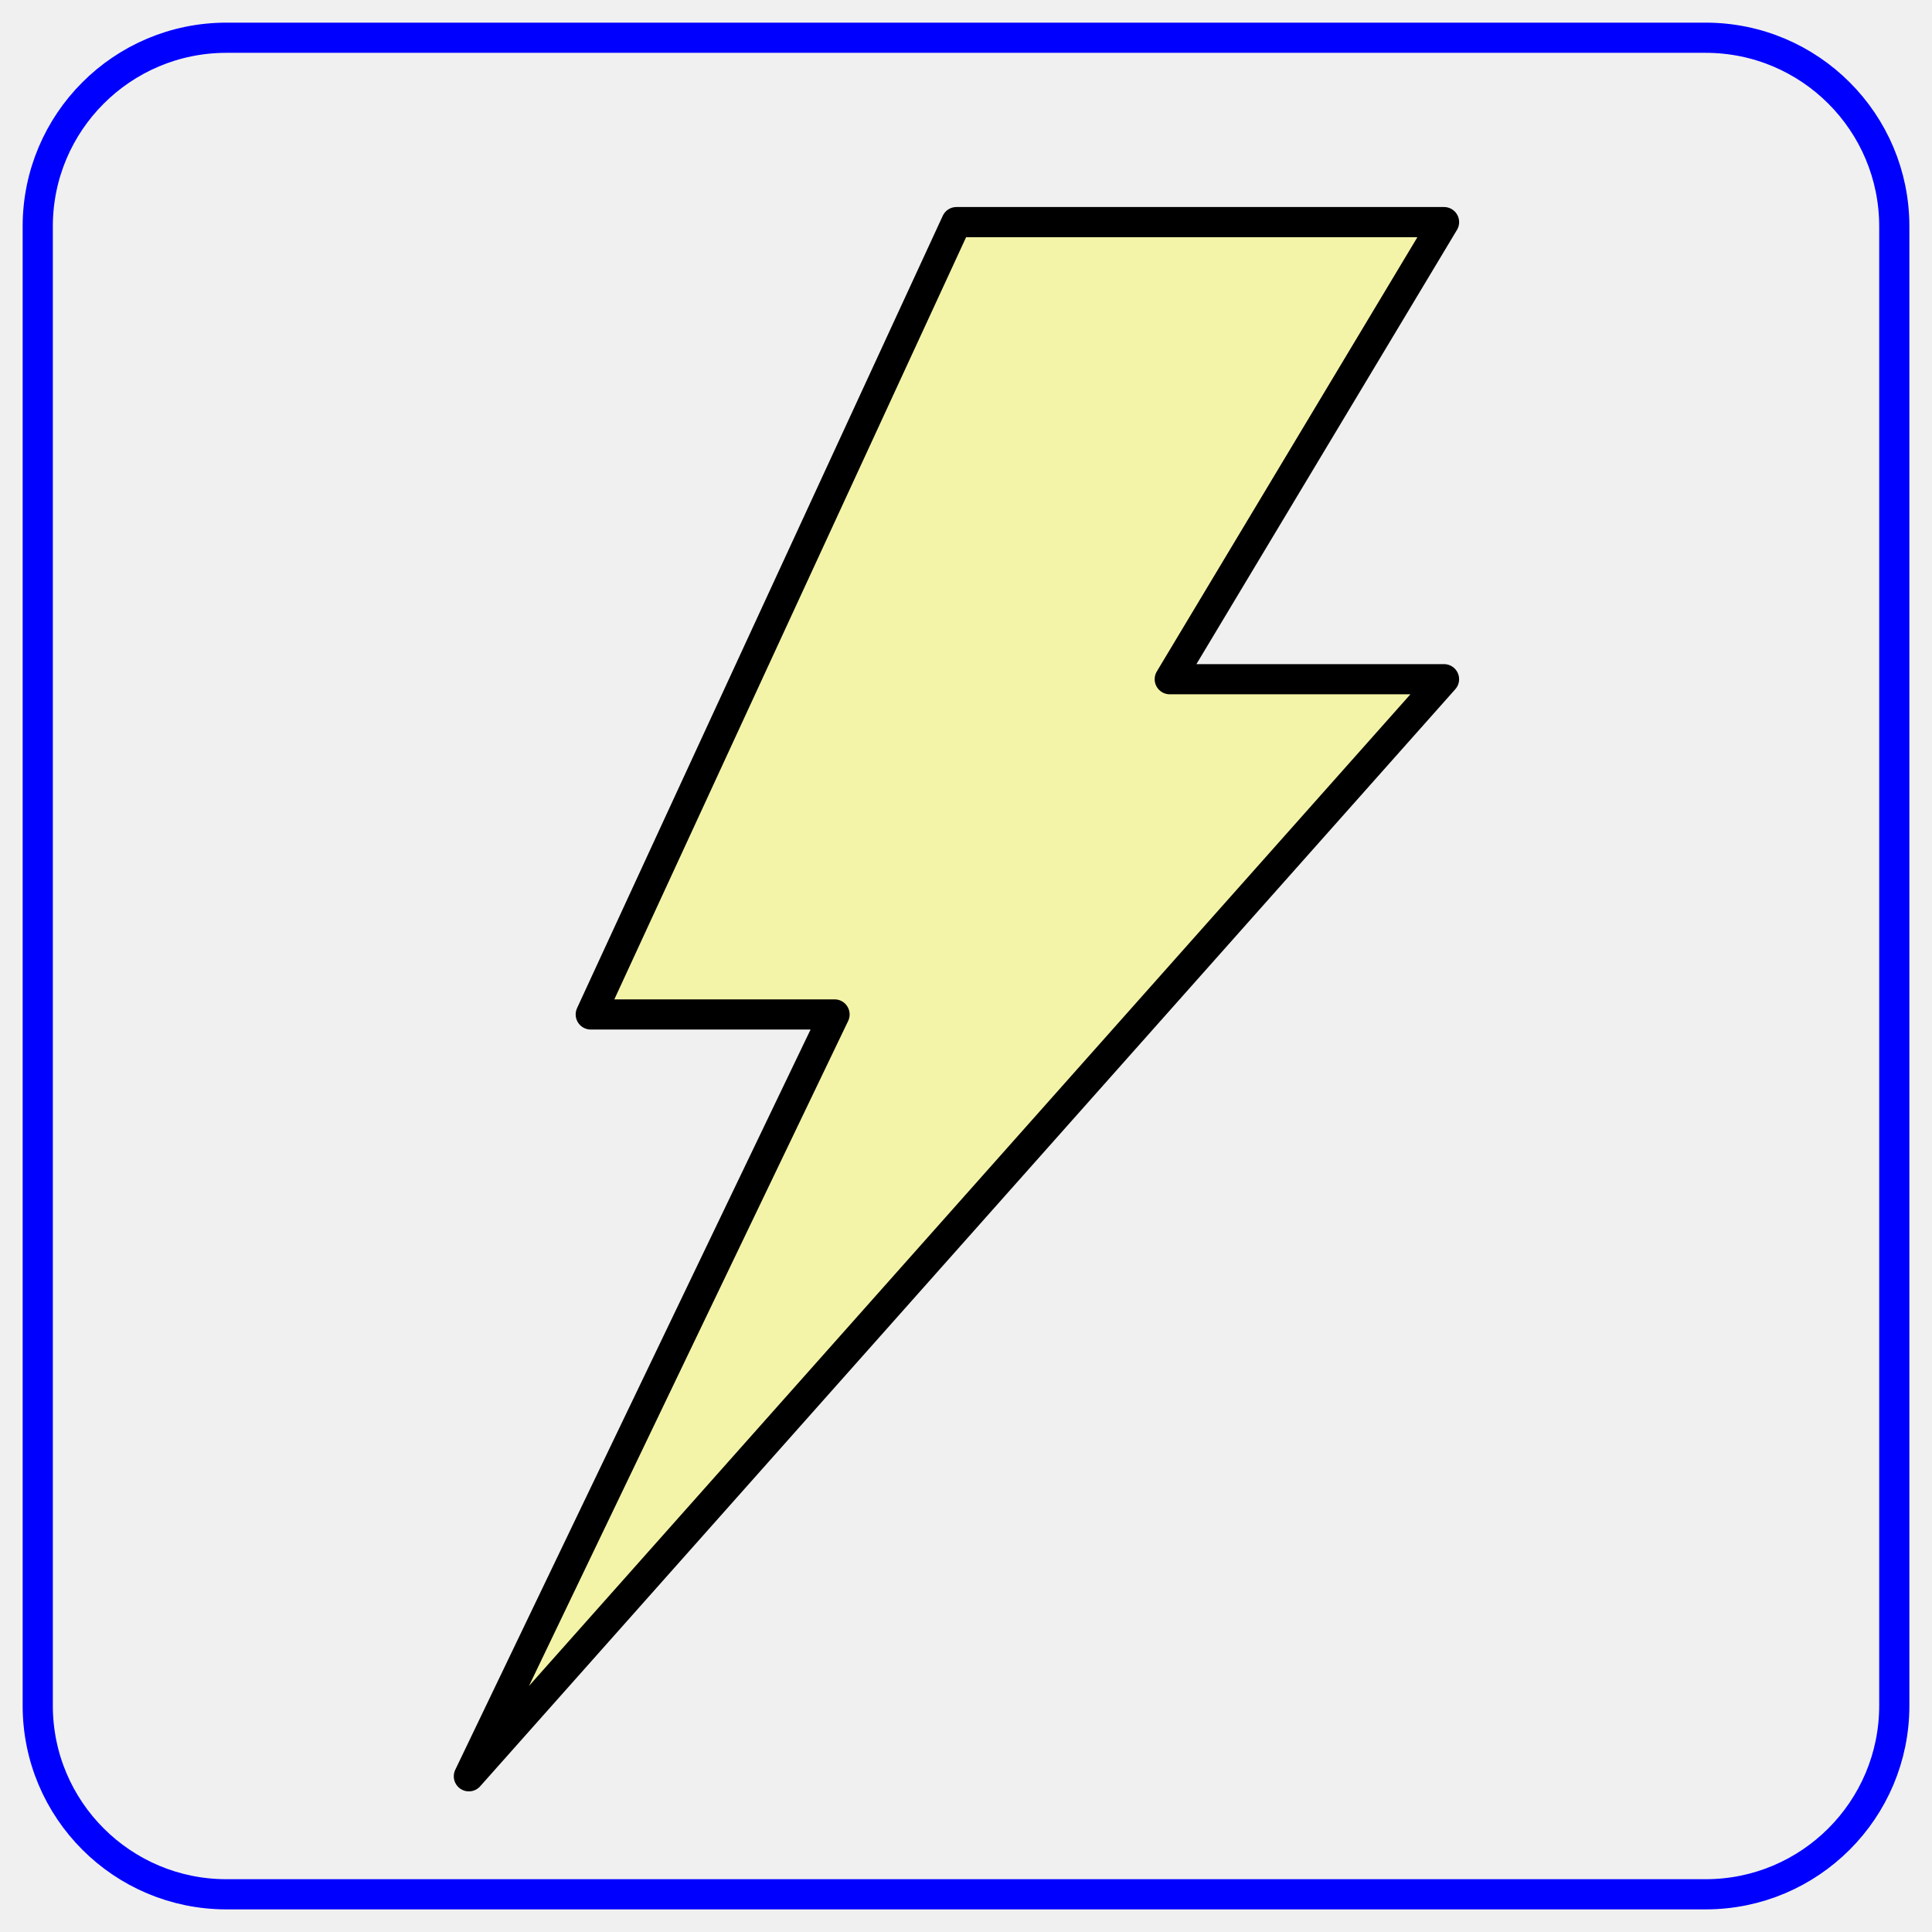
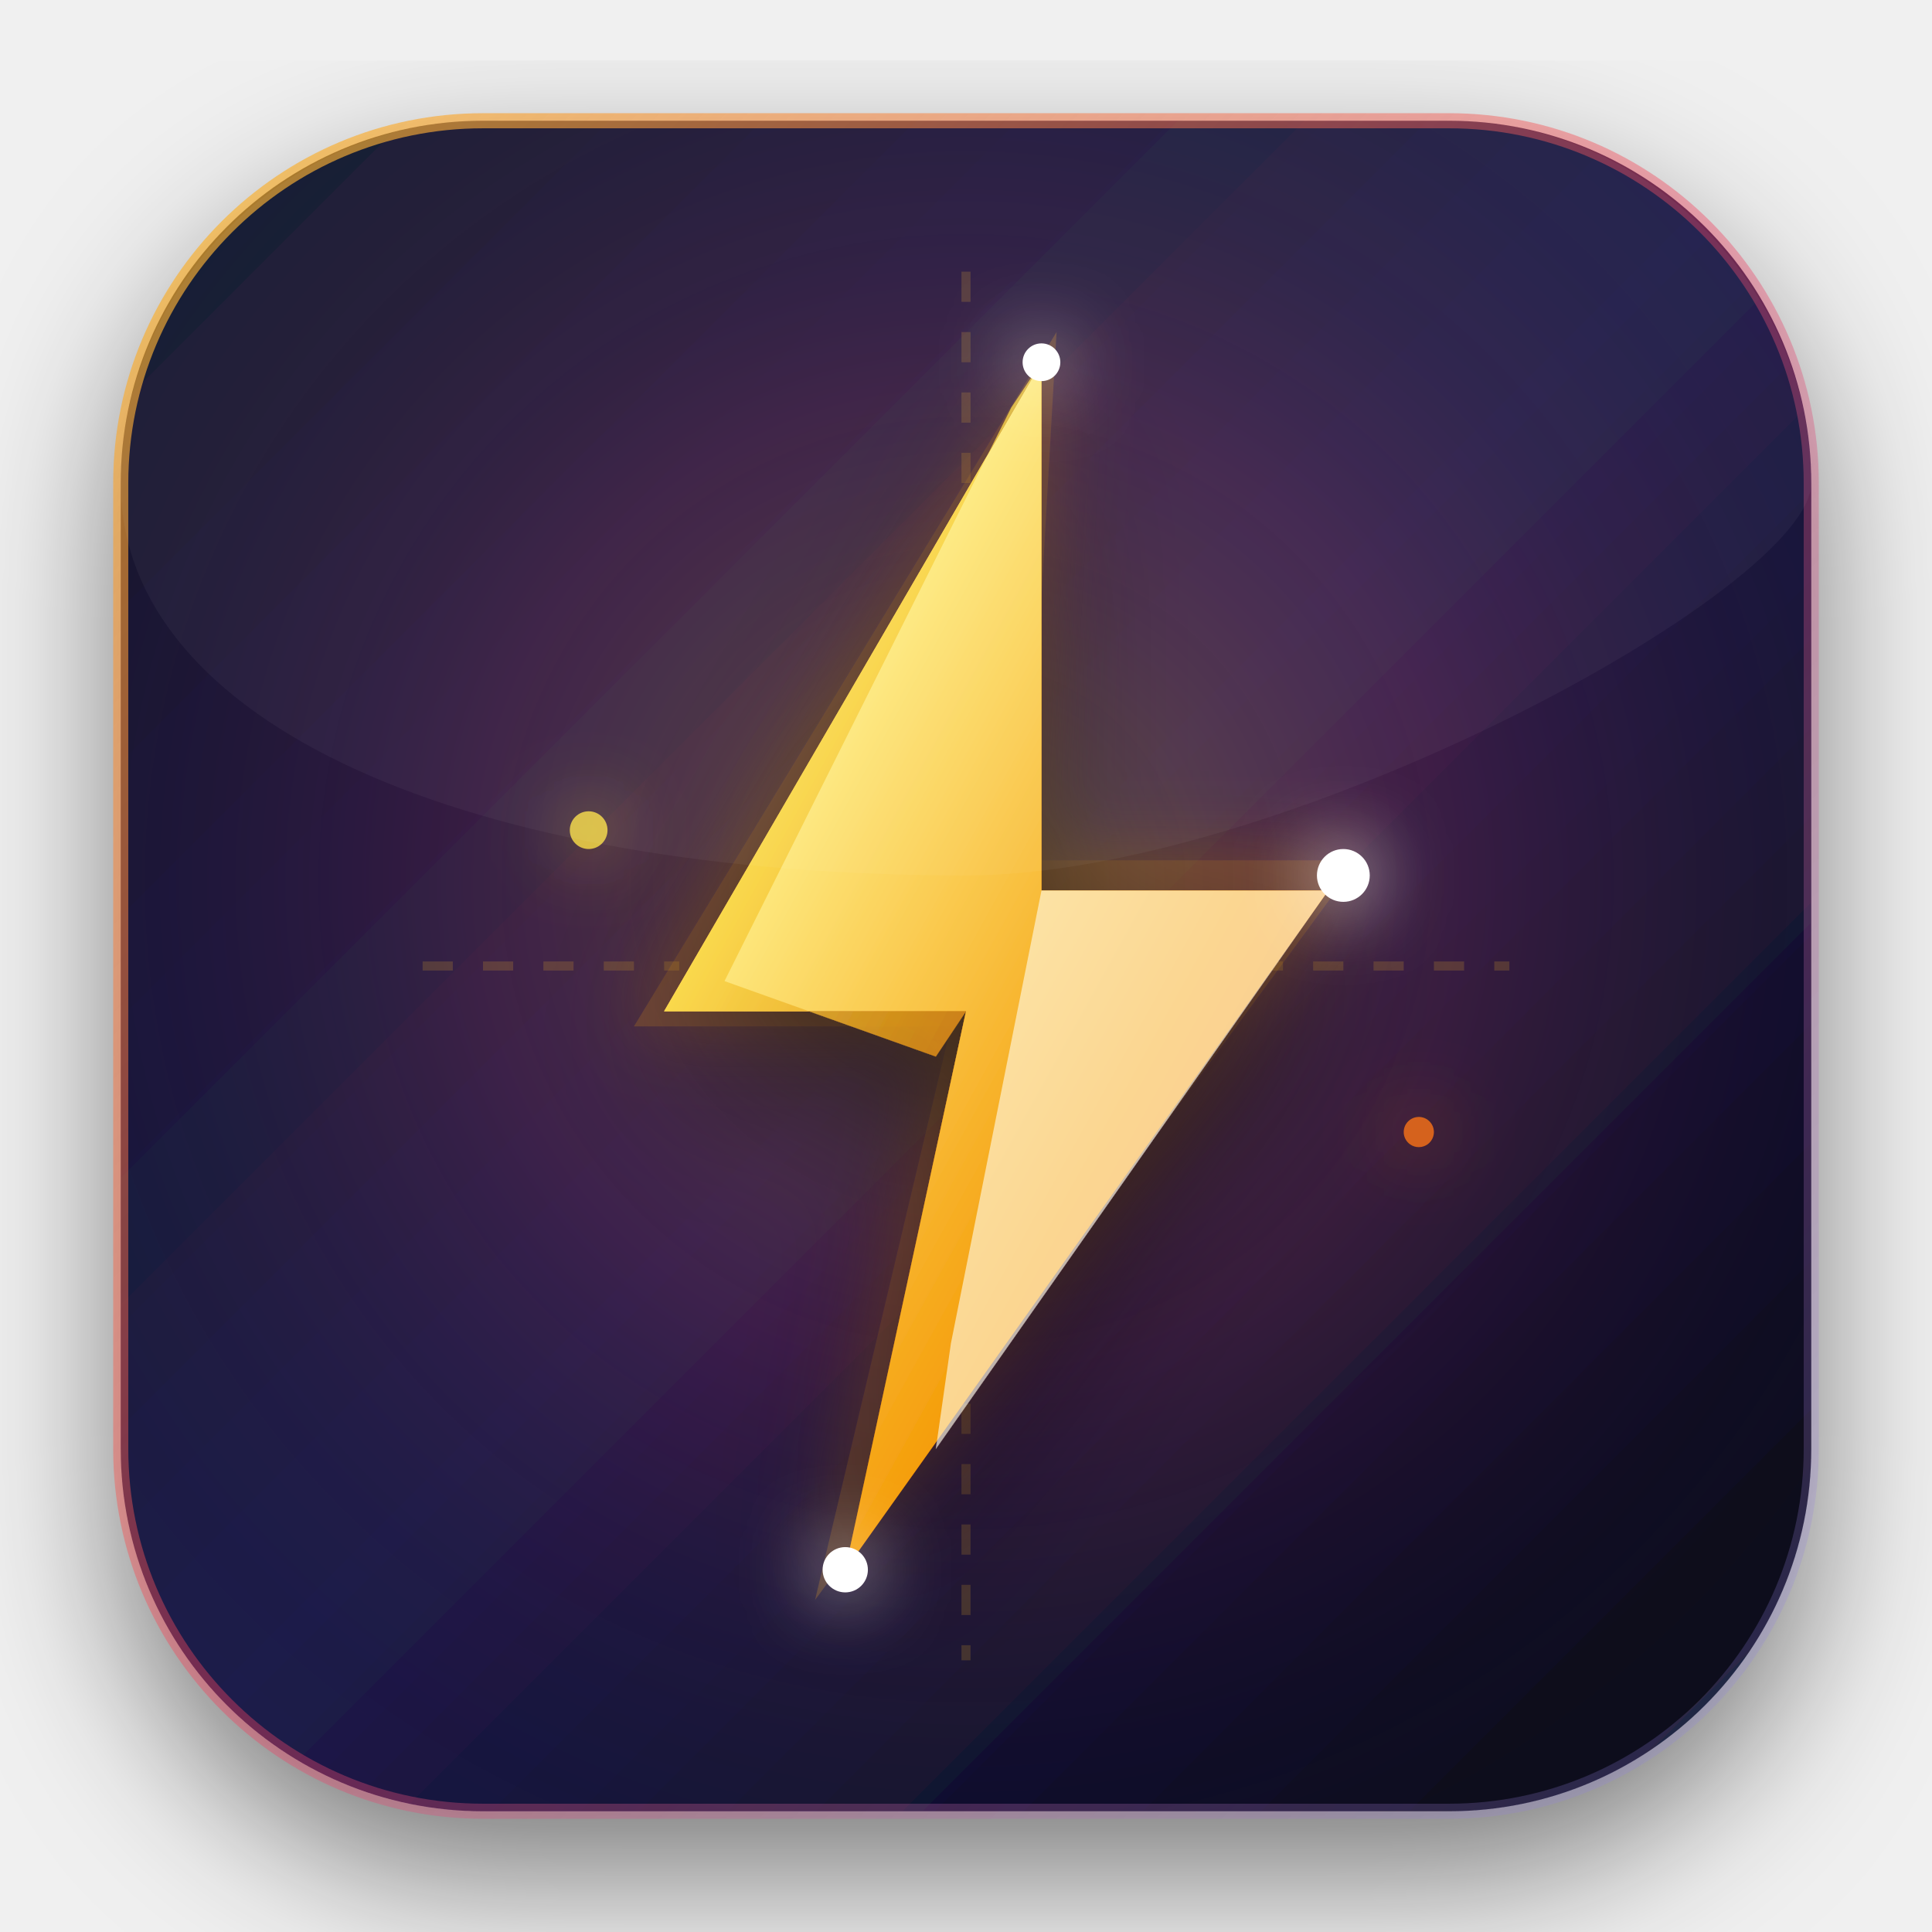
- <svg xmlns="http://www.w3.org/2000/svg" width="256" height="256" viewBox="0 0 67.733 67.733" version="1.1" id="svg8">
-   <defs id="defs2" />
-   <g id="layer1">
-     <rect style="fill:none;fill-rule:evenodd;stroke-width:1.058;fill-opacity:1;stroke:#0000ff;stroke-opacity:1;stroke-miterlimit:4;stroke-dasharray:none" id="rect12" width="65.088" height="65.088" x="1.323" y="1.323" ry="6.615" />
-     <path style="fill:#ffff00;stroke:#000000;stroke-width:1.058;stroke-linecap:round;stroke-linejoin:round;stroke-opacity:1;stroke-miterlimit:4;stroke-dasharray:none;fill-opacity:0.3" d="M 33.532,7.787 H 50.626 L 41.01,23.812 h 9.615 L 16.438,62.274 29.258,35.565 H 20.711 L 33.532,7.787 v 0" id="path1430" />
+ <svg xmlns="http://www.w3.org/2000/svg" viewBox="0 0 256 256" width="256" height="256">
+   <defs>
+     <linearGradient id="bgActions" x1="0%" y1="0%" x2="100%" y2="100%">
+       <stop offset="0%" stop-color="#0f172a" />
+       <stop offset="50%" stop-color="#1e1b4b" />
+       <stop offset="100%" stop-color="#030712" />
+     </linearGradient>
+     <radialGradient id="glowActions" cx="50%" cy="45%" r="65%">
+       <stop offset="0%" stop-color="#fbbf24" stop-opacity="0.3" />
+       <stop offset="45%" stop-color="#f43f5e" stop-opacity="0.15" />
+       <stop offset="100%" stop-color="#000000" stop-opacity="0" />
+     </radialGradient>
+     <linearGradient id="borderActions" x1="0%" y1="0%" x2="100%" y2="100%">
+       <stop offset="0%" stop-color="#fbbf24" stop-opacity="0.7" />
+       <stop offset="50%" stop-color="#f43f5e" stop-opacity="0.4" />
+       <stop offset="100%" stop-color="#818cf8" stop-opacity="0.2" />
+     </linearGradient>
+     <linearGradient id="boltGradMain" x1="0%" y1="0%" x2="100%" y2="100%">
+       <stop offset="0%" stop-color="#fffbeb" />
+       <stop offset="25%" stop-color="#fef08a" />
+       <stop offset="65%" stop-color="#f59e0b" />
+       <stop offset="100%" stop-color="#ea580c" />
+     </linearGradient>
+     <linearGradient id="boltFacetLeft" x1="0%" y1="0%" x2="100%" y2="100%">
+       <stop offset="0%" stop-color="#ffffff" />
+       <stop offset="40%" stop-color="#fde047" />
+       <stop offset="100%" stop-color="#d97706" />
+     </linearGradient>
+     <linearGradient id="boltFacetRight" x1="0%" y1="0%" x2="0%" y2="100%">
+       <stop offset="0%" stop-color="#f59e0b" />
+       <stop offset="100%" stop-color="#b45309" />
+     </linearGradient>
+     <filter id="shadowActions" x="-20%" y="-20%" width="140%" height="140%">
+       <feDropShadow dx="0" dy="8" stdDeviation="10" flood-color="#000000" flood-opacity="0.5" />
+     </filter>
+     <filter id="glowFilterActions" x="-30%" y="-30%" width="160%" height="160%">
+       <feGaussianBlur stdDeviation="5" result="blur" />
+       <feComposite in="SourceGraphic" in2="blur" operator="over" />
+     </filter>
+   </defs>
+   <rect x="16" y="16" width="224" height="224" rx="48" fill="url(#bgActions)" filter="url(#shadowActions)" />
+   <rect x="16" y="16" width="224" height="224" rx="48" fill="url(#glowActions)" />
+   <rect x="16" y="16" width="224" height="224" rx="48" fill="none" stroke="url(#borderActions)" stroke-width="2" />
+   <g opacity="0.18" stroke="#fbbf24" stroke-width="1.2" stroke-dasharray="4,4">
+     <line x1="128" y1="36" x2="128" y2="70" />
+     <line x1="56" y1="128" x2="90" y2="128" />
+     <line x1="166" y1="128" x2="200" y2="128" />
+     <line x1="128" y1="186" x2="128" y2="220" />
  </g>
+   <path d="M 140 44 L 84 136 L 126 136 L 108 212 L 180 114 L 136 114 Z" fill="#f59e0b" opacity="0.25" filter="url(#glowFilterActions)" />
+   <g filter="url(#shadowActions)">
+     <path d="M 138 48 L 88 134 L 128 134 L 112 208 L 176 118 L 138 118 Z" fill="url(#boltFacetRight)" />
+     <path d="M 138 48 L 88 134 L 128 134 L 112 208 L 176 118 L 138 118 Z" fill="url(#boltGradMain)" />
+     <path d="M 138 48 L 88 134 L 128 134 L 124 140 L 96 130 L 134 54 Z" fill="url(#boltFacetLeft)" opacity="0.8" />
+     <path d="M 138 118 L 176 118 L 124 192 L 126 178 Z" fill="#fffbeb" opacity="0.6" />
+   </g>
+   <g filter="url(#glowFilterActions)">
+     <circle cx="178" cy="116" r="3.5" fill="#ffffff" />
+     <circle cx="112" cy="208" r="3" fill="#ffffff" />
+     <circle cx="138" cy="48" r="2.5" fill="#ffffff" />
+     <circle cx="78" cy="110" r="2.5" fill="#fde047" opacity="0.8" />
+     <circle cx="188" cy="150" r="2" fill="#f97316" opacity="0.8" />
+   </g>
+   <path d="M 16 64 C 16 38 38 16 64 16 L 192 16 C 218 16 240 38 240 64 C 240 78 170 116 128 116 C 62 116 16 96 16 64 Z" fill="#ffffff" opacity="0.04" />
</svg>
